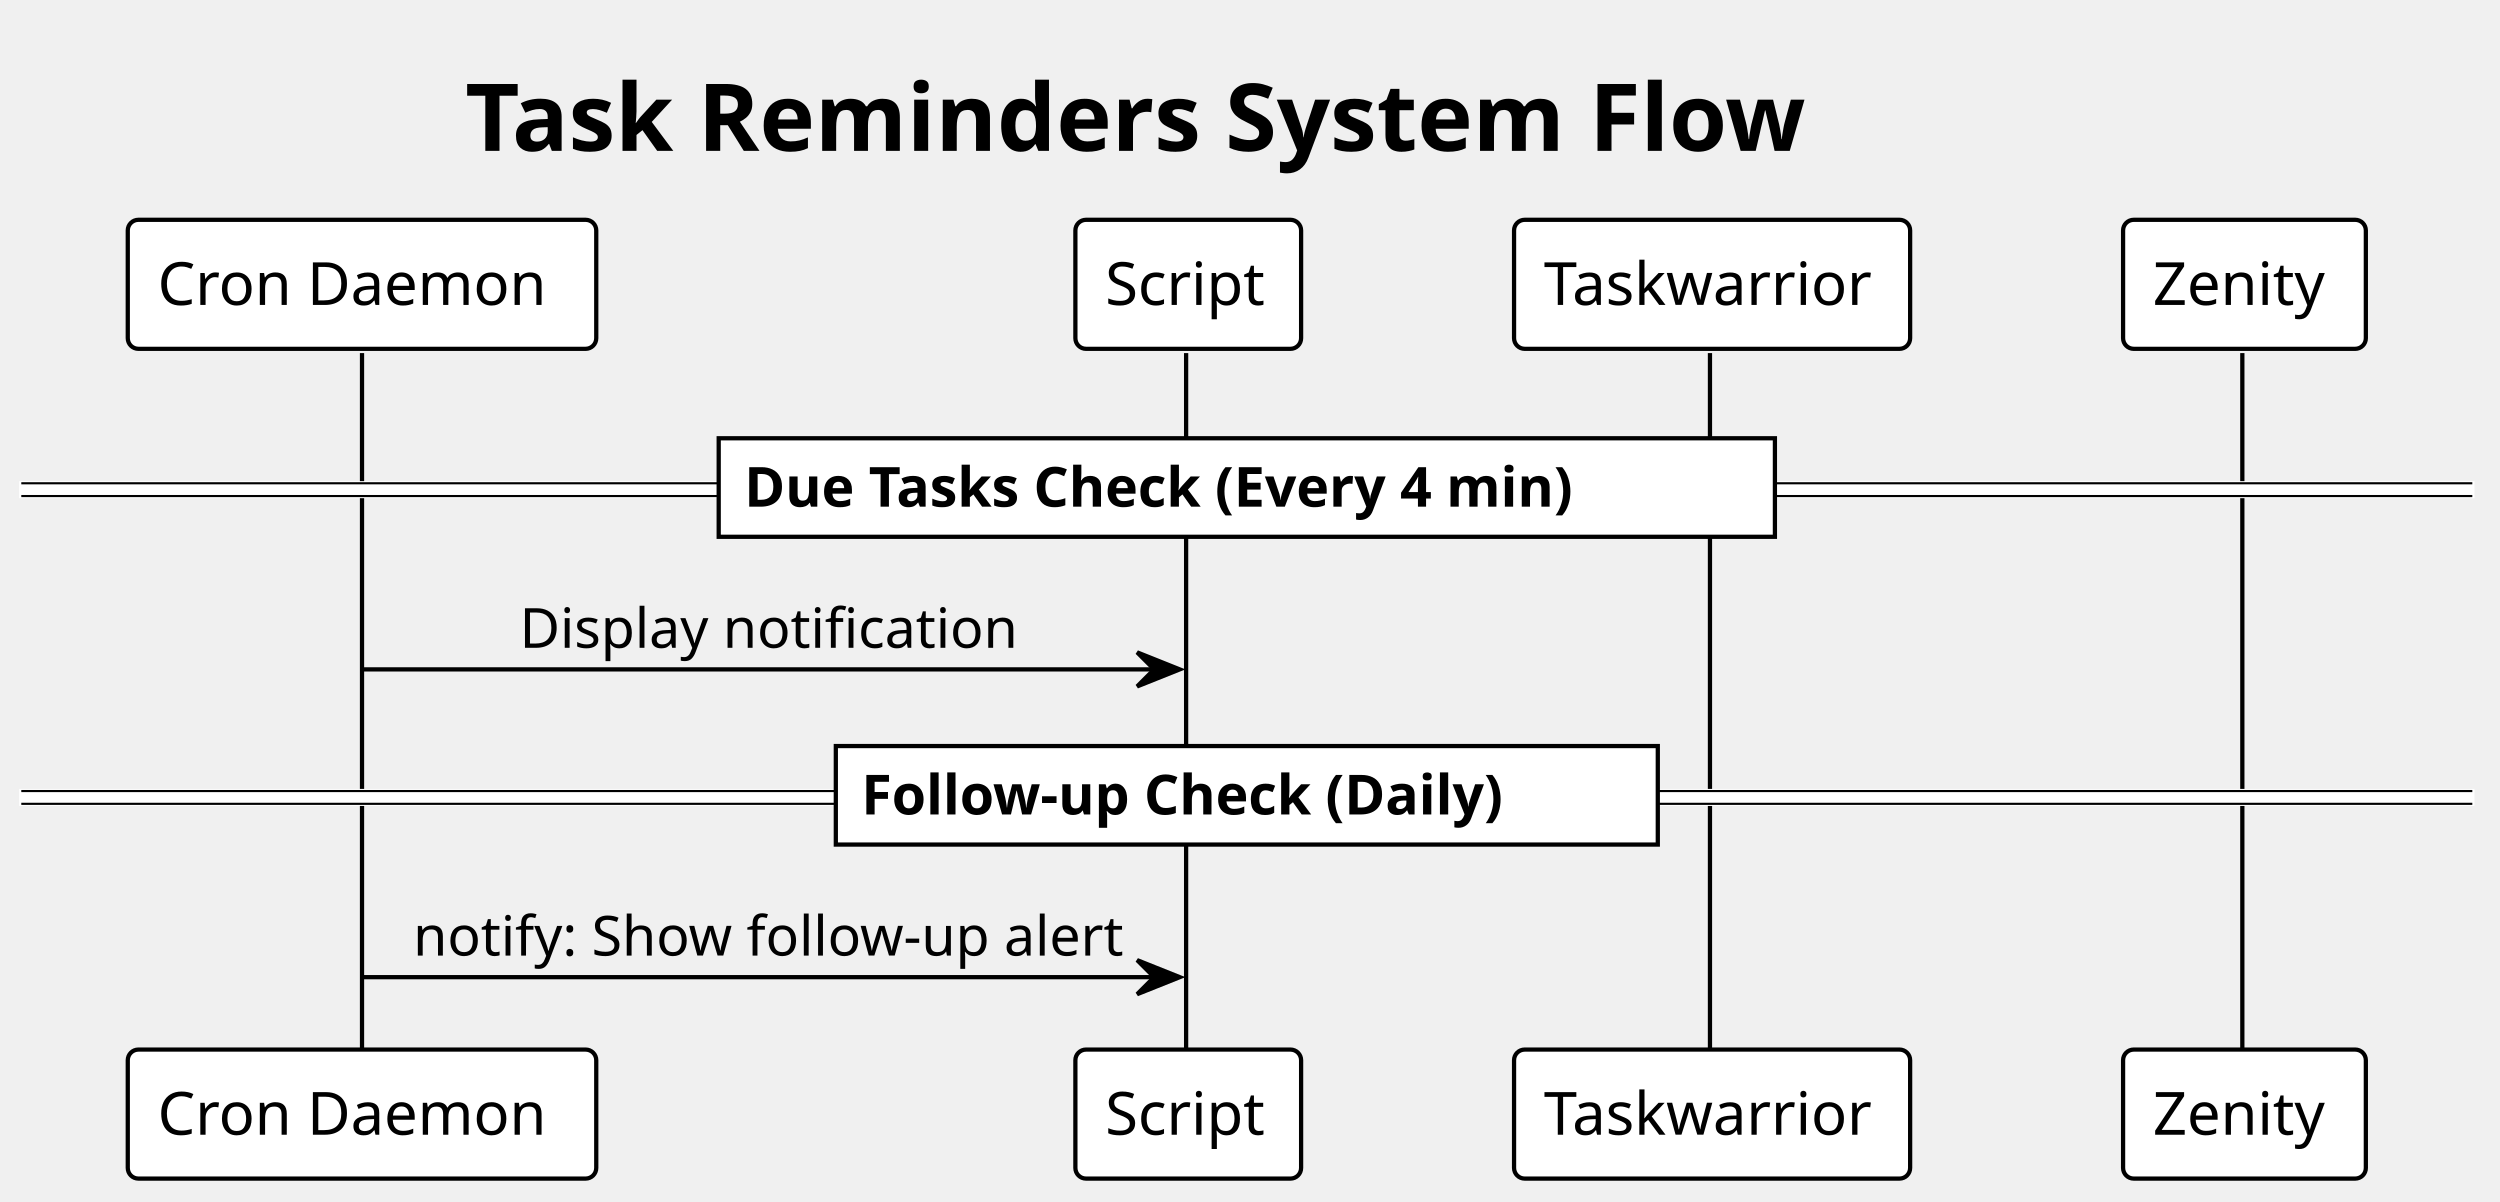
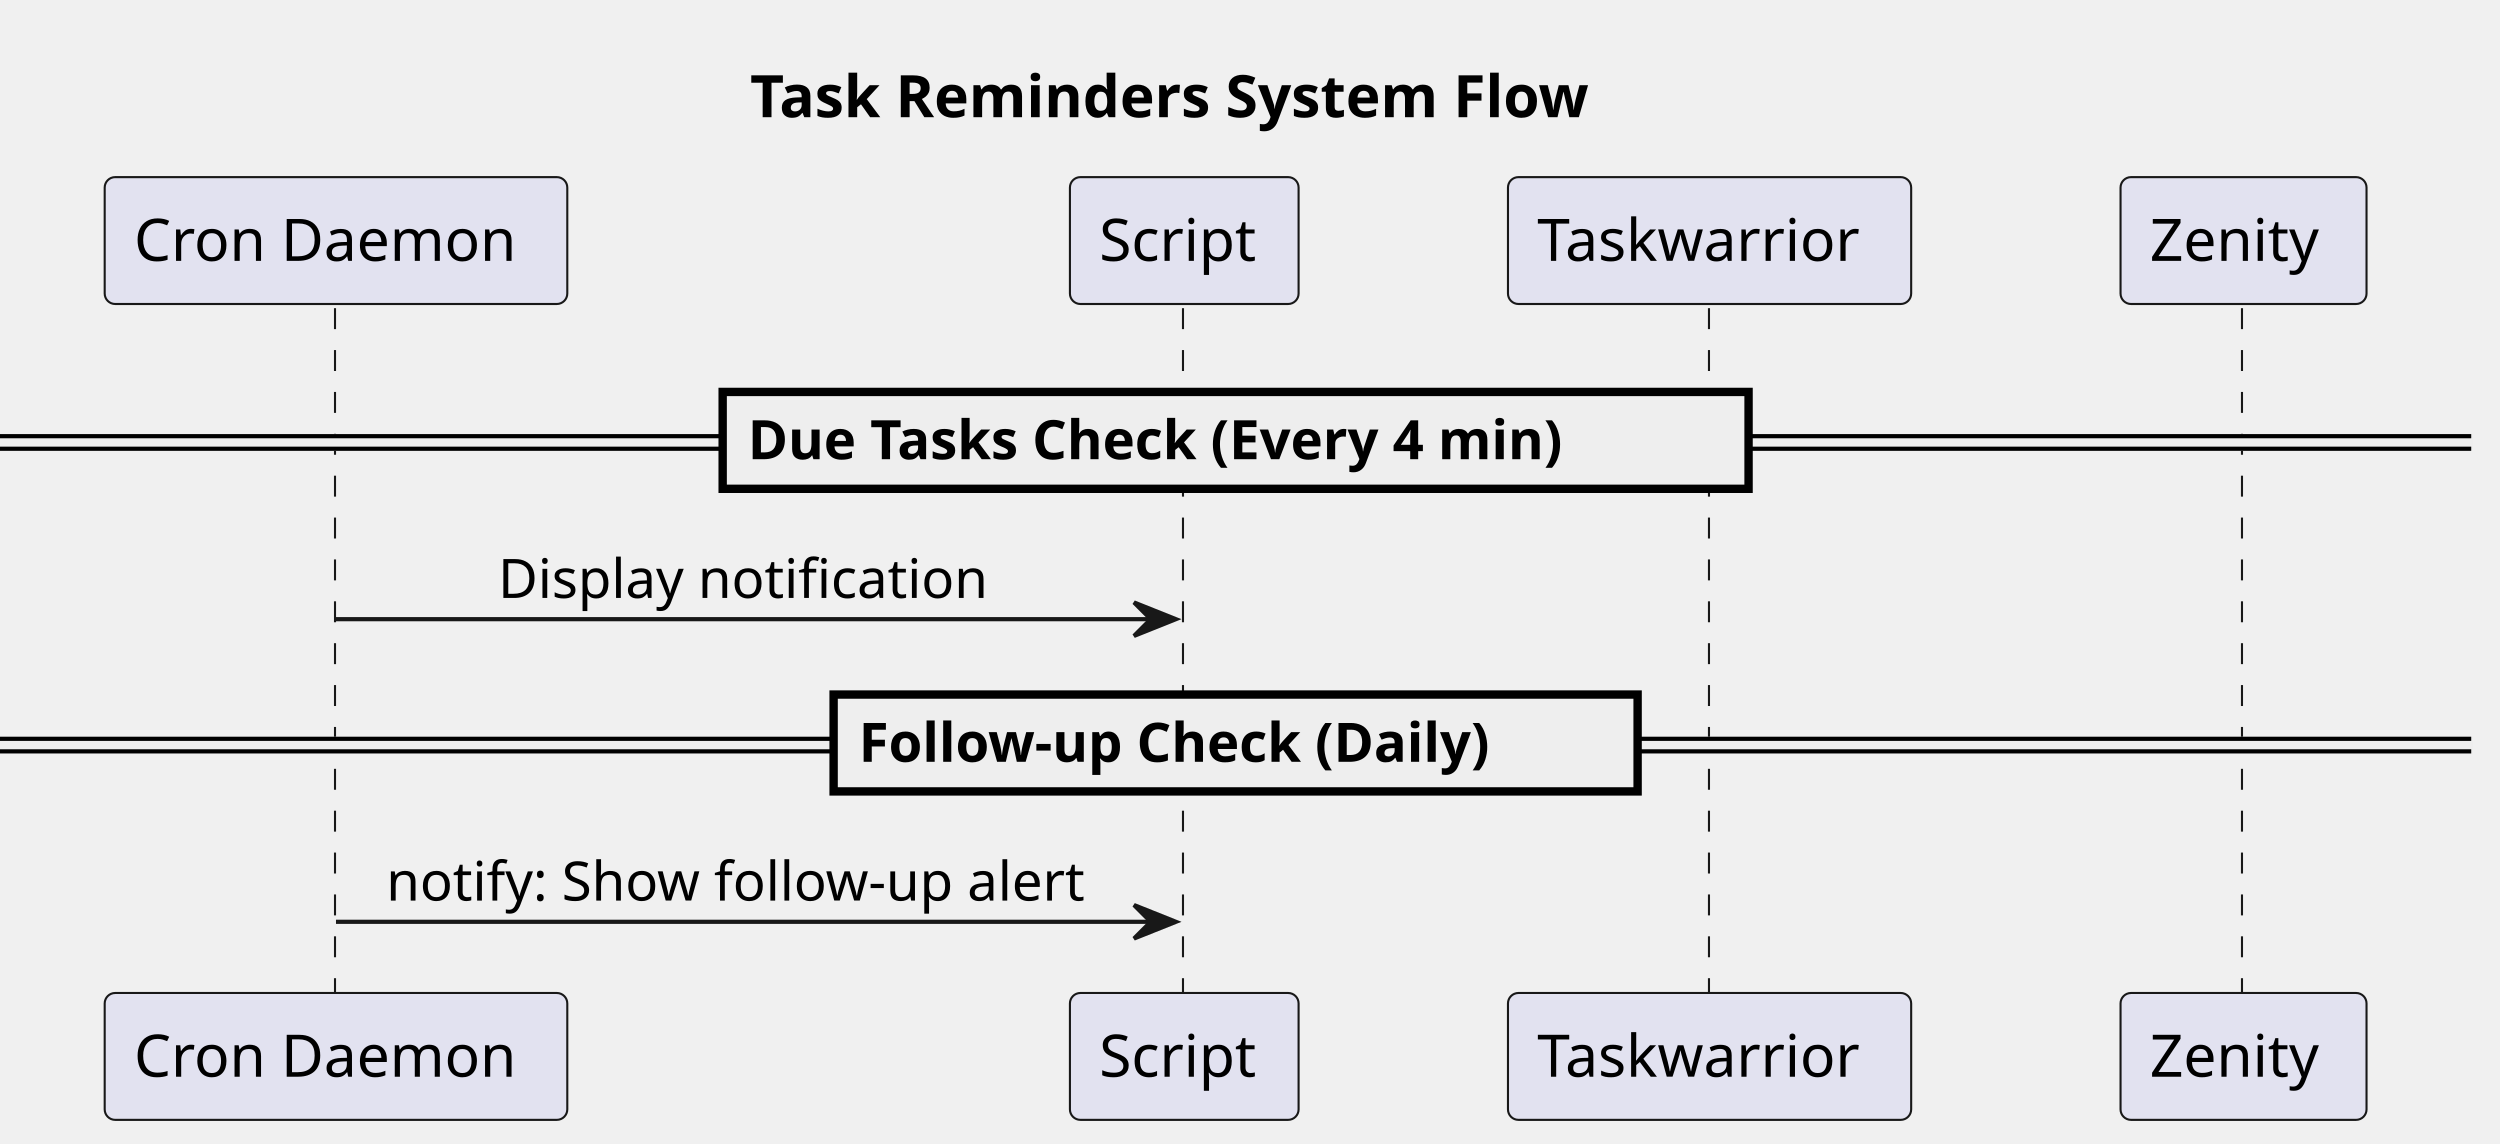
- <svg xmlns="http://www.w3.org/2000/svg" contentStyleType="text/css" height="282px" preserveAspectRatio="none" style="width:587px;height:282px;" version="1.1" viewBox="0 0 587 282" width="587px" zoomAndPan="magnify">
+ <svg xmlns="http://www.w3.org/2000/svg" contentStyleType="text/css" height="273px" preserveAspectRatio="none" style="width:597px;height:273px;" version="1.1" viewBox="0 0 597 273" width="597px" zoomAndPan="magnify">
  <defs />
  <g>
-     <text fill="#000000" font-family="Verdana" font-size="22" font-weight="bold" lengthAdjust="spacing" textLength="366" x="109.25" y="35.421">Task Reminders System Flow</text>
-     <line style="stroke:#000000;stroke-width:1.0;" x1="85" x2="85" y1="82.906" y2="247.438" />
-     <line style="stroke:#000000;stroke-width:1.0;" x1="278.5" x2="278.5" y1="82.906" y2="247.438" />
-     <line style="stroke:#000000;stroke-width:1.0;" x1="401.5" x2="401.5" y1="82.906" y2="247.438" />
-     <line style="stroke:#000000;stroke-width:1.0;" x1="526.5" x2="526.5" y1="82.906" y2="247.438" />
-     <rect fill="#FFFFFF" height="30.297" rx="2.5" ry="2.5" style="stroke:#000000;stroke-width:1.0;" width="110" x="30" y="51.609" />
-     <text fill="#000000" font-family="Verdana" font-size="14" lengthAdjust="spacing" textLength="96" x="37" y="71.605">Cron Daemon</text>
-     <rect fill="#FFFFFF" height="30.297" rx="2.5" ry="2.5" style="stroke:#000000;stroke-width:1.0;" width="110" x="30" y="246.438" />
-     <text fill="#000000" font-family="Verdana" font-size="14" lengthAdjust="spacing" textLength="96" x="37" y="266.433">Cron Daemon</text>
-     <rect fill="#FFFFFF" height="30.297" rx="2.5" ry="2.5" style="stroke:#000000;stroke-width:1.0;" width="53" x="252.5" y="51.609" />
-     <text fill="#000000" font-family="Verdana" font-size="14" lengthAdjust="spacing" textLength="39" x="259.5" y="71.605">Script</text>
-     <rect fill="#FFFFFF" height="30.297" rx="2.5" ry="2.5" style="stroke:#000000;stroke-width:1.0;" width="53" x="252.5" y="246.438" />
-     <text fill="#000000" font-family="Verdana" font-size="14" lengthAdjust="spacing" textLength="39" x="259.5" y="266.433">Script</text>
-     <rect fill="#FFFFFF" height="30.297" rx="2.5" ry="2.5" style="stroke:#000000;stroke-width:1.0;" width="93" x="355.5" y="51.609" />
-     <text fill="#000000" font-family="Verdana" font-size="14" lengthAdjust="spacing" textLength="79" x="362.5" y="71.605">Taskwarrior</text>
-     <rect fill="#FFFFFF" height="30.297" rx="2.5" ry="2.5" style="stroke:#000000;stroke-width:1.0;" width="93" x="355.5" y="246.438" />
-     <text fill="#000000" font-family="Verdana" font-size="14" lengthAdjust="spacing" textLength="79" x="362.5" y="266.433">Taskwarrior</text>
-     <rect fill="#FFFFFF" height="30.297" rx="2.5" ry="2.5" style="stroke:#000000;stroke-width:1.0;" width="57" x="498.5" y="51.609" />
-     <text fill="#000000" font-family="Verdana" font-size="14" lengthAdjust="spacing" textLength="43" x="505.5" y="71.605">Zenity</text>
-     <rect fill="#FFFFFF" height="30.297" rx="2.5" ry="2.5" style="stroke:#000000;stroke-width:1.0;" width="57" x="498.5" y="246.438" />
-     <text fill="#000000" font-family="Verdana" font-size="14" lengthAdjust="spacing" textLength="43" x="505.5" y="266.433">Zenity</text>
-     <rect fill="#FFFFFF" height="3" style="stroke:#FFFFFF;stroke-width:1.0;" width="575.5" x="5" y="113.473" />
-     <line style="stroke:#000000;stroke-width:0.5;" x1="5" x2="580.5" y1="113.473" y2="113.473" />
-     <line style="stroke:#000000;stroke-width:0.5;" x1="5" x2="580.5" y1="116.473" y2="116.473" />
-     <rect fill="#FFFFFF" height="23.133" style="stroke:#000000;stroke-width:1.0;" width="248" x="168.75" y="102.906" />
-     <text fill="#000000" font-family="Verdana" font-size="13" font-weight="bold" lengthAdjust="spacing" textLength="229" x="174.75" y="118.973">Due Tasks Check (Every 4 min)</text>
-     <polygon fill="#000000" points="267,153.172,277,157.172,267,161.172,271,157.172" style="stroke:#000000;stroke-width:1.0;" />
-     <line style="stroke:#000000;stroke-width:1.0;" x1="85" x2="273" y1="157.172" y2="157.172" />
-     <text fill="#000000" font-family="Verdana" font-size="13" lengthAdjust="spacing" textLength="120" x="122" y="152.106">Display notification</text>
-     <rect fill="#FFFFFF" height="3" style="stroke:#FFFFFF;stroke-width:1.0;" width="575.5" x="5" y="185.738" />
-     <line style="stroke:#000000;stroke-width:0.5;" x1="5" x2="580.5" y1="185.738" y2="185.738" />
-     <line style="stroke:#000000;stroke-width:0.5;" x1="5" x2="580.5" y1="188.738" y2="188.738" />
-     <rect fill="#FFFFFF" height="23.133" style="stroke:#000000;stroke-width:1.0;" width="193" x="196.25" y="175.172" />
-     <text fill="#000000" font-family="Verdana" font-size="13" font-weight="bold" lengthAdjust="spacing" textLength="174" x="202.25" y="191.239">Follow-up Check (Daily)</text>
-     <polygon fill="#000000" points="267,225.438,277,229.438,267,233.438,271,229.438" style="stroke:#000000;stroke-width:1.0;" />
-     <line style="stroke:#000000;stroke-width:1.0;" x1="85" x2="273" y1="229.438" y2="229.438" />
-     <text fill="#000000" font-family="Verdana" font-size="13" lengthAdjust="spacing" textLength="170" x="97" y="224.372">notify: Show follow-up alert</text>
+     <text fill="#000000" font-family="sans-serif" font-size="14" font-weight="bold" lengthAdjust="spacing" textLength="230.877" x="179.126" y="27.995">Task Reminders System Flow</text>
+     <line style="stroke:#181818;stroke-width:0.5;stroke-dasharray:5.0,5.0;" x1="80" x2="80" y1="73.594" y2="238.125" />
+     <line style="stroke:#181818;stroke-width:0.5;stroke-dasharray:5.0,5.0;" x1="282.498" x2="282.498" y1="73.594" y2="238.125" />
+     <line style="stroke:#181818;stroke-width:0.5;stroke-dasharray:5.0,5.0;" x1="408.103" x2="408.103" y1="73.594" y2="238.125" />
+     <line style="stroke:#181818;stroke-width:0.5;stroke-dasharray:5.0,5.0;" x1="535.387" x2="535.387" y1="73.594" y2="238.125" />
+     <rect fill="#E2E2F0" height="30.297" rx="2.5" ry="2.5" style="stroke:#181818;stroke-width:0.5;" width="110.469" x="25" y="42.297" />
+     <text fill="#000000" font-family="sans-serif" font-size="14" lengthAdjust="spacing" textLength="96.469" x="32" y="62.292">Cron Daemon</text>
+     <rect fill="#E2E2F0" height="30.297" rx="2.5" ry="2.5" style="stroke:#181818;stroke-width:0.5;" width="110.469" x="25" y="237.125" />
+     <text fill="#000000" font-family="sans-serif" font-size="14" lengthAdjust="spacing" textLength="96.469" x="32" y="257.12">Cron Daemon</text>
+     <rect fill="#E2E2F0" height="30.297" rx="2.5" ry="2.5" style="stroke:#181818;stroke-width:0.5;" width="54.605" x="255.498" y="42.297" />
+     <text fill="#000000" font-family="sans-serif" font-size="14" lengthAdjust="spacing" textLength="40.605" x="262.498" y="62.292">Script</text>
+     <rect fill="#E2E2F0" height="30.297" rx="2.5" ry="2.5" style="stroke:#181818;stroke-width:0.5;" width="54.605" x="255.498" y="237.125" />
+     <text fill="#000000" font-family="sans-serif" font-size="14" lengthAdjust="spacing" textLength="40.605" x="262.498" y="257.12">Script</text>
+     <rect fill="#E2E2F0" height="30.297" rx="2.5" ry="2.5" style="stroke:#181818;stroke-width:0.5;" width="96.284" x="360.103" y="42.297" />
+     <text fill="#000000" font-family="sans-serif" font-size="14" lengthAdjust="spacing" textLength="82.284" x="367.103" y="62.292">Taskwarrior</text>
+     <rect fill="#E2E2F0" height="30.297" rx="2.5" ry="2.5" style="stroke:#181818;stroke-width:0.5;" width="96.284" x="360.103" y="237.125" />
+     <text fill="#000000" font-family="sans-serif" font-size="14" lengthAdjust="spacing" textLength="82.284" x="367.103" y="257.12">Taskwarrior</text>
+     <rect fill="#E2E2F0" height="30.297" rx="2.5" ry="2.5" style="stroke:#181818;stroke-width:0.5;" width="58.741" x="506.387" y="42.297" />
+     <text fill="#000000" font-family="sans-serif" font-size="14" lengthAdjust="spacing" textLength="44.741" x="513.387" y="62.292">Zenity</text>
+     <rect fill="#E2E2F0" height="30.297" rx="2.5" ry="2.5" style="stroke:#181818;stroke-width:0.5;" width="58.741" x="506.387" y="237.125" />
+     <text fill="#000000" font-family="sans-serif" font-size="14" lengthAdjust="spacing" textLength="44.741" x="513.387" y="257.12">Zenity</text>
+     <rect fill="#EEEEEE" height="3" style="stroke:#EEEEEE;stroke-width:1;" width="590.128" x="0" y="104.16" />
+     <line style="stroke:#000000;stroke-width:1;" x1="0" x2="590.128" y1="104.16" y2="104.16" />
+     <line style="stroke:#000000;stroke-width:1;" x1="0" x2="590.128" y1="107.16" y2="107.16" />
+     <rect fill="#EEEEEE" height="23.133" style="stroke:#000000;stroke-width:2;" width="244.985" x="172.572" y="93.594" />
+     <text fill="#000000" font-family="sans-serif" font-size="13" font-weight="bold" lengthAdjust="spacing" textLength="226.459" x="178.572" y="109.661">Due Tasks Check (Every 4 min)</text>
+     <polygon fill="#181818" points="270.8,143.859,280.8,147.859,270.8,151.859,274.8,147.859" style="stroke:#181818;stroke-width:1;" />
+     <line style="stroke:#181818;stroke-width:1;" x1="80.234" x2="276.8" y1="147.859" y2="147.859" />
+     <text fill="#000000" font-family="sans-serif" font-size="13" lengthAdjust="spacing" textLength="125.157" x="118.939" y="142.793">Display notification</text>
+     <rect fill="#EEEEEE" height="3" style="stroke:#EEEEEE;stroke-width:1;" width="590.128" x="0" y="176.426" />
+     <line style="stroke:#000000;stroke-width:1;" x1="0" x2="590.128" y1="176.426" y2="176.426" />
+     <line style="stroke:#000000;stroke-width:1;" x1="0" x2="590.128" y1="179.426" y2="179.426" />
+     <rect fill="#EEEEEE" height="23.133" style="stroke:#000000;stroke-width:2;" width="191.995" x="199.067" y="165.859" />
+     <text fill="#000000" font-family="sans-serif" font-size="13" font-weight="bold" lengthAdjust="spacing" textLength="173.469" x="205.067" y="181.926">Follow-up Check (Daily)</text>
+     <polygon fill="#181818" points="270.8,216.125,280.8,220.125,270.8,224.125,274.8,220.125" style="stroke:#181818;stroke-width:1;" />
+     <line style="stroke:#181818;stroke-width:1;" x1="80.234" x2="276.8" y1="220.125" y2="220.125" />
+     <text fill="#000000" font-family="sans-serif" font-size="13" lengthAdjust="spacing" textLength="178.566" x="92.234" y="215.059">notify: Show follow-up alert</text>
  </g>
</svg>
